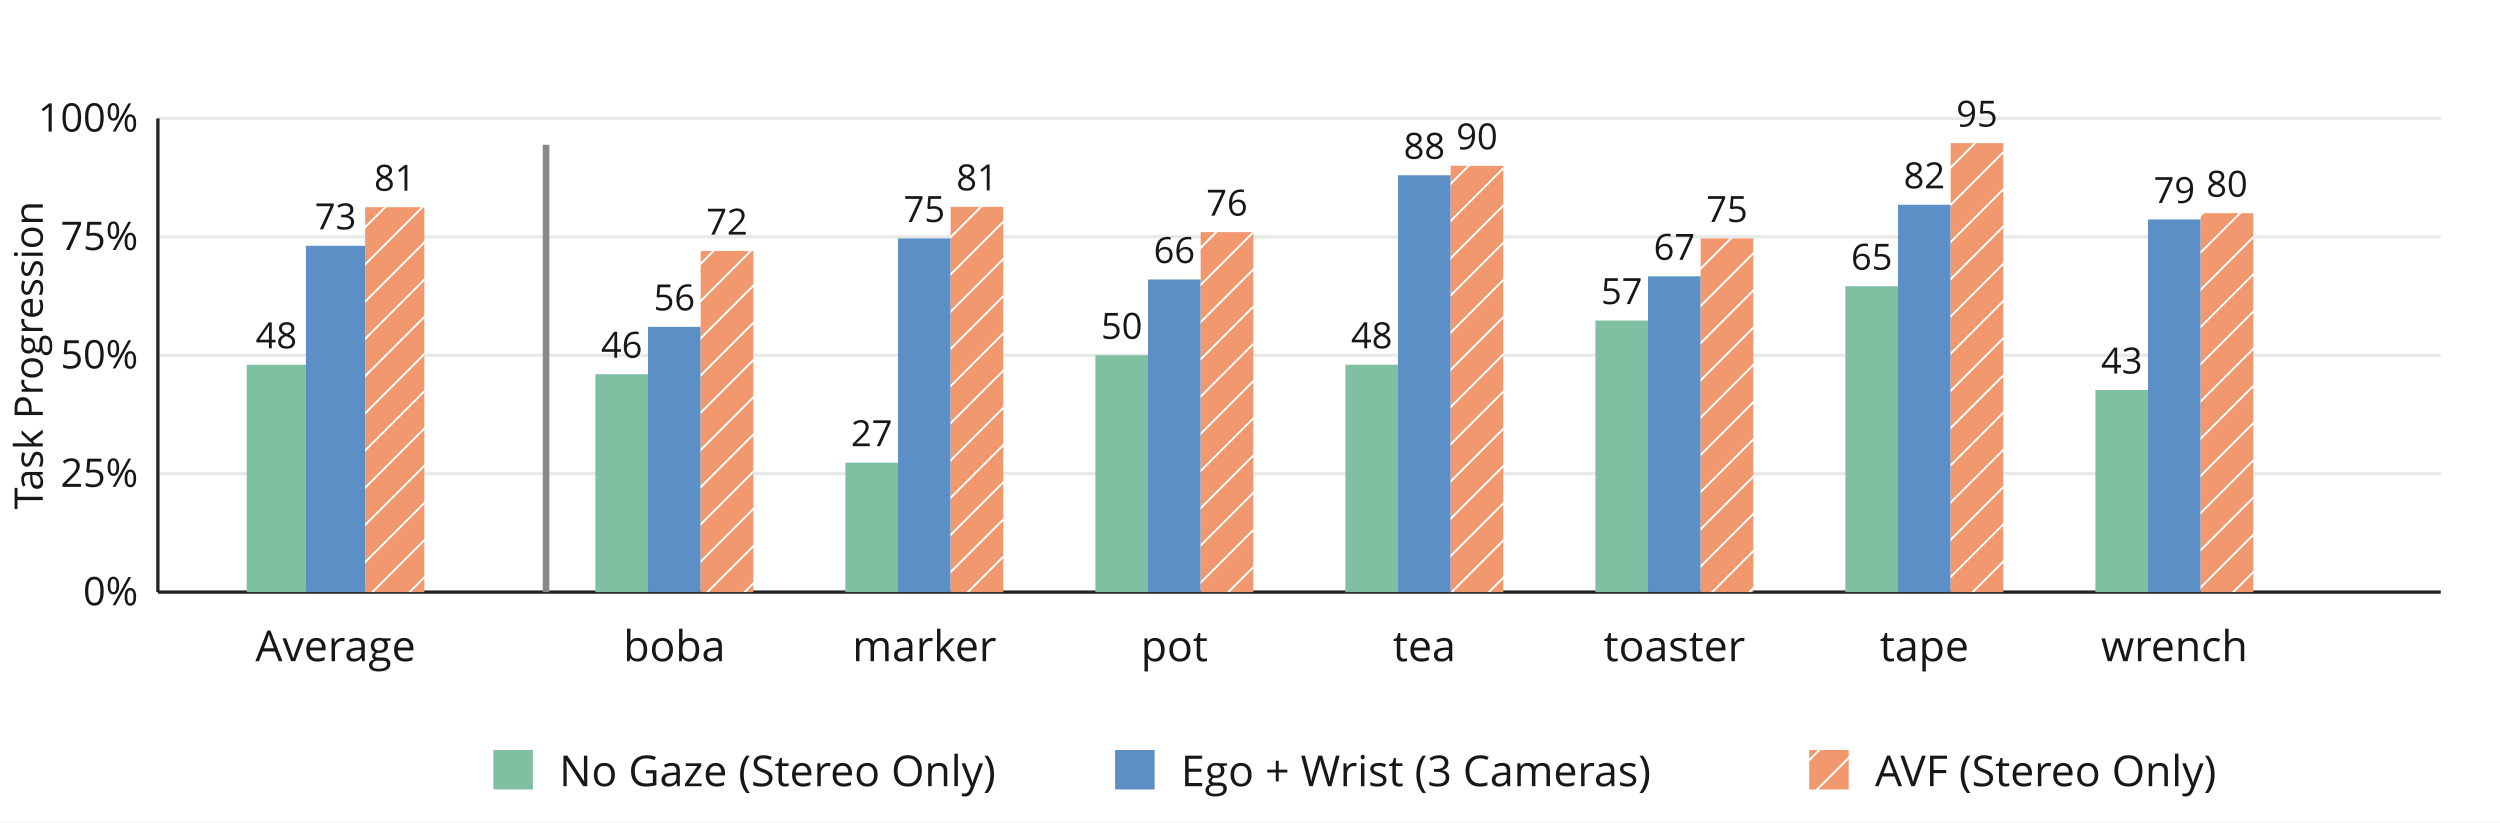
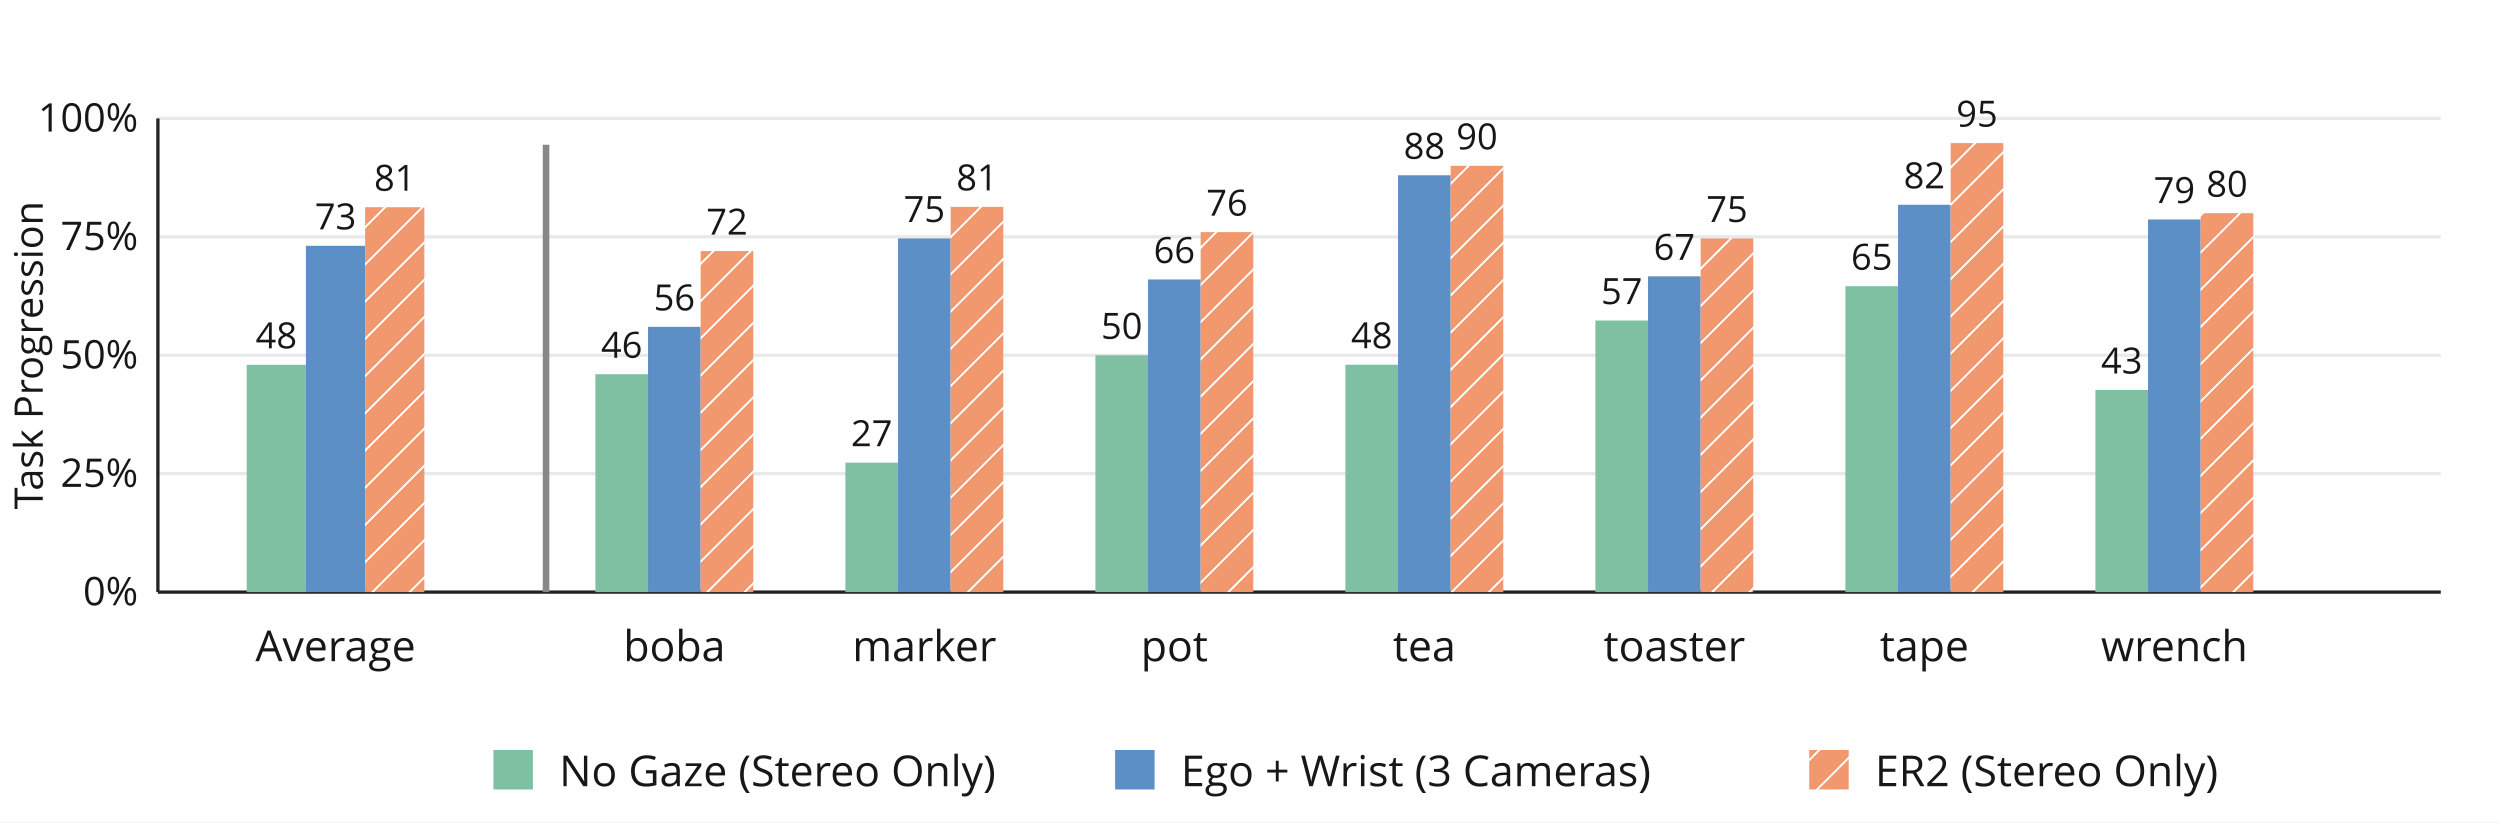
<svg xmlns="http://www.w3.org/2000/svg" width="760" height="250" viewBox="0 0 760 250" role="img" aria-labelledby="title desc">
  <defs>
    <pattern id="avf-hatch" width="8" height="8" patternUnits="userSpaceOnUse" patternTransform="rotate(45)">
      <rect width="8" height="8" fill="#f2986f" />
      <line x1="0" y1="0" x2="0" y2="8" stroke="#fff" stroke-width="1.2" />
    </pattern>
    <style>
      text { font-family: "Avenir Next", Avenir, "Open Sans", sans-serif; fill: #171717; letter-spacing: 0; }
      .legend { font-size: 13px; }
      .section-label { font-size: 14px; fill: #555; }
      .axis-label { font-size: 12px; }
      .task-label { font-size: 13px; }
      .value { font-size: 11px; text-anchor: middle; }
      .grid { stroke: #e9e9e9; stroke-width: 1; }
      .axis { stroke: #222; stroke-width: 1; }
    </style>
  </defs>
  <rect width="760" height="250" fill="#fff" />
  <g transform="translate(0 -24)">
    <g class="grid">
      <line x1="48" y1="60" x2="742" y2="60" />
      <line x1="48" y1="96" x2="742" y2="96" />
      <line x1="48" y1="132" x2="742" y2="132" />
      <line x1="48" y1="168" x2="742" y2="168" />
    </g>
    <g class="axis">
      <line x1="48" y1="60" x2="48" y2="204" />
      <line x1="48" y1="204" x2="742" y2="204" />
      <line x1="166" y1="68" x2="166" y2="204" stroke="#888" stroke-width="2" />
    </g>
    <g class="axis-label" text-anchor="end">
      <text x="42" y="64">100%</text>
      <text x="42" y="100">75%</text>
      <text x="42" y="136">50%</text>
      <text x="42" y="172">25%</text>
      <text x="42" y="208">0%</text>
    </g>
    <text class="axis-label" text-anchor="middle" transform="translate(13 132) rotate(-90)">Task Progression</text>
    <g>
      <rect x="75" y="134.897" width="18" height="69.103" fill="#7fc0a3" />
      <rect x="93" y="98.721" width="18" height="105.279" fill="#5c8fc5" />
      <rect x="111" y="86.991" width="18" height="117.009" fill="url(#avf-hatch)" />
      <text class="value" x="84" y="129.897">48</text>
      <text class="value" x="102" y="93.721">73</text>
      <text class="value" x="120" y="81.991">81</text>
      <text class="task-label" x="102" y="225" text-anchor="middle">Average</text>
    </g>
    <g>
      <rect x="181" y="137.76" width="16" height="66.24" fill="#7fc0a3" />
      <rect x="197" y="123.36" width="16" height="80.64" fill="#5c8fc5" />
      <rect x="213" y="100.32" width="16" height="103.68" fill="url(#avf-hatch)" />
      <text class="value" x="189" y="132.76">46</text>
      <text class="value" x="205" y="118.36">56</text>
      <text class="value" x="221" y="95.32">72</text>
      <text class="task-label" x="205" y="225" text-anchor="middle">boba</text>
      <rect x="257" y="164.64" width="16" height="39.36" fill="#7fc0a3" />
      <rect x="273" y="96.48" width="16" height="107.52" fill="#5c8fc5" />
      <rect x="289" y="86.88" width="16" height="117.12" fill="url(#avf-hatch)" />
      <text class="value" x="265" y="159.64">27</text>
      <text class="value" x="281" y="91.48">75</text>
      <text class="value" x="297" y="81.88">81</text>
      <text class="task-label" x="281" y="225" text-anchor="middle">marker</text>
      <rect x="333" y="132" width="16" height="72" fill="#7fc0a3" />
      <rect x="349" y="108.96" width="16" height="95.04" fill="#5c8fc5" />
      <rect x="365" y="94.56" width="16" height="109.44" fill="url(#avf-hatch)" />
      <text class="value" x="341" y="127">50</text>
      <text class="value" x="357" y="103.96">66</text>
      <text class="value" x="373" y="89.56">76</text>
      <text class="task-label" x="357" y="225" text-anchor="middle">pot</text>
      <rect x="409" y="134.88" width="16" height="69.12" fill="#7fc0a3" />
      <rect x="425" y="77.28" width="16" height="126.72" fill="#5c8fc5" />
      <rect x="441" y="74.4" width="16" height="129.6" fill="url(#avf-hatch)" />
      <text class="value" x="417" y="129.88">48</text>
      <text class="value" x="433" y="72.28">88</text>
      <text class="value" x="449" y="69.4">90</text>
      <text class="task-label" x="433" y="225" text-anchor="middle">tea</text>
      <rect x="485" y="121.44" width="16" height="82.56" fill="#7fc0a3" />
      <rect x="501" y="108" width="16" height="96" fill="#5c8fc5" />
      <rect x="517" y="96.48" width="16" height="107.52" fill="url(#avf-hatch)" />
      <text class="value" x="493" y="116.44">57</text>
      <text class="value" x="509" y="103">67</text>
      <text class="value" x="525" y="91.48">75</text>
      <text class="task-label" x="509" y="225" text-anchor="middle">toaster</text>
      <rect x="561" y="111" width="16" height="93" fill="#7fc0a3" />
      <rect x="577" y="86.25" width="16" height="117.75" fill="#5c8fc5" />
      <rect x="593" y="67.5" width="16" height="136.5" fill="url(#avf-hatch)" />
      <text class="value" x="569" y="106">65</text>
      <text class="value" x="585" y="81.25">82</text>
      <text class="value" x="601" y="62.5">95</text>
      <text class="task-label" x="585" y="225" text-anchor="middle">tape</text>
      <rect x="637" y="142.56" width="16" height="61.44" fill="#7fc0a3" />
      <rect x="653" y="90.72" width="16" height="113.28" fill="#5c8fc5" />
      <rect x="669" y="88.8" width="16" height="115.2" fill="url(#avf-hatch)" />
      <text class="value" x="645" y="137.56">43</text>
      <text class="value" x="661" y="85.72">79</text>
      <text class="value" x="677" y="83.8">80</text>
      <text class="task-label" x="661" y="225" text-anchor="middle">wrench</text>
    </g>
  </g>
  <g class="legend">
    <rect x="150" y="228" width="12" height="12" fill="#7fc0a3" />
    <text x="170" y="239">No Gaze (Stereo Only)</text>
    <rect x="339" y="228" width="12" height="12" fill="#5c8fc5" />
    <text x="359" y="239">Ego + Wrist (3 Cameras)</text>
    <rect x="550" y="228" width="12" height="12" fill="url(#avf-hatch)" />
-     <text x="570" y="239">AVF (Stereo Only)</text>
+     <text x="570" y="239">ER2 (Stereo Only)</text>
  </g>
</svg>
